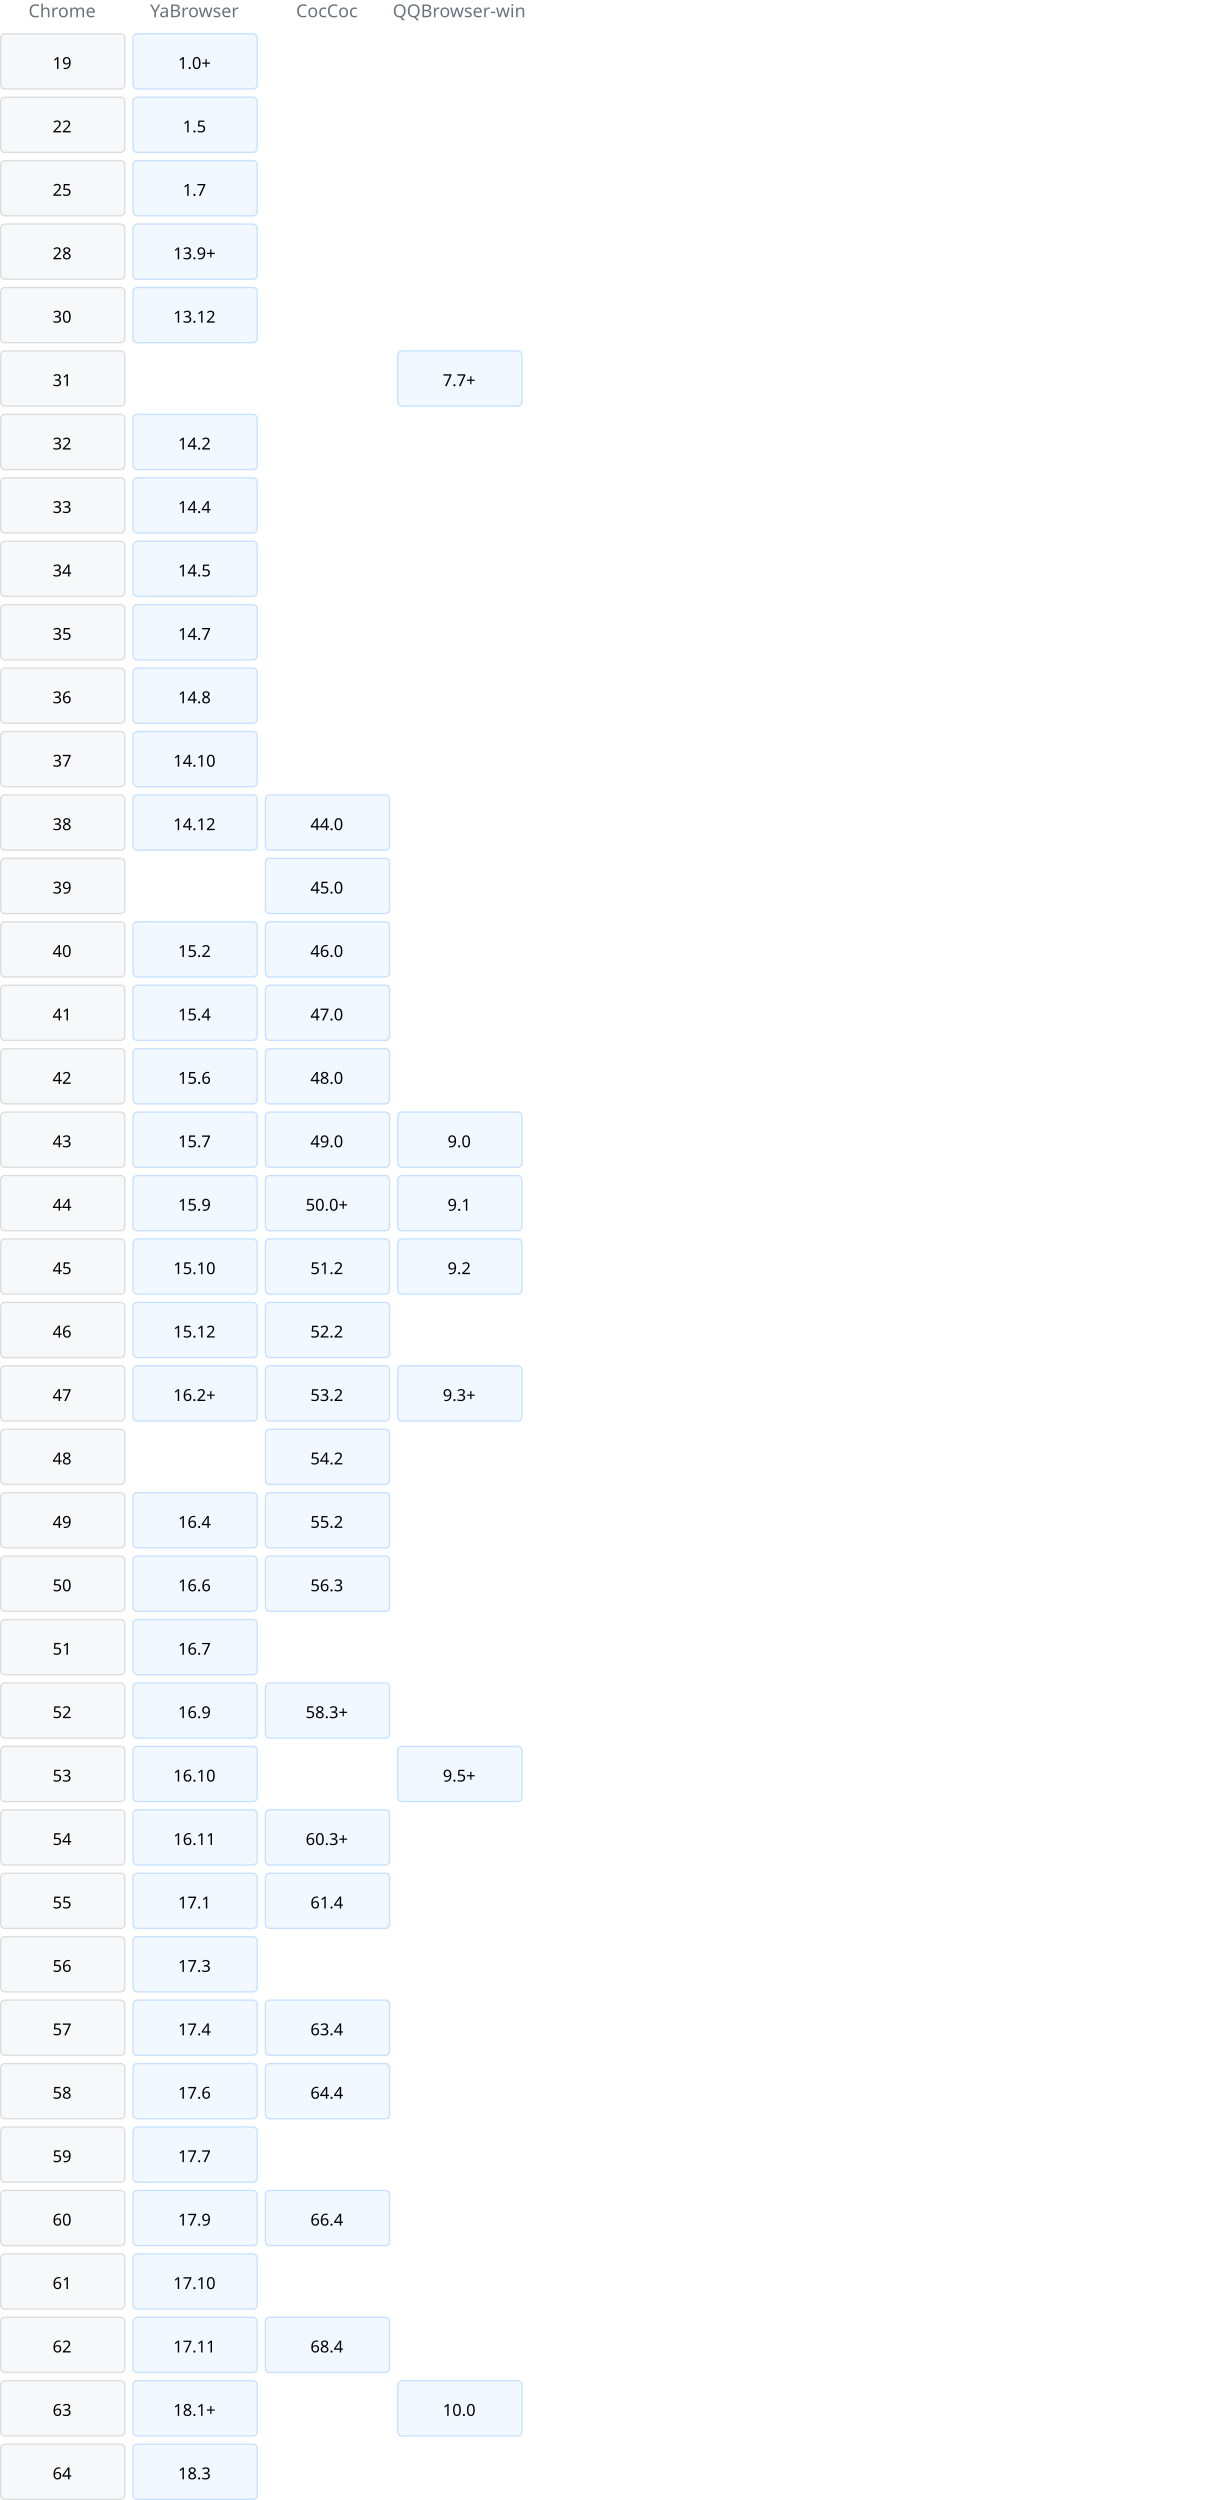
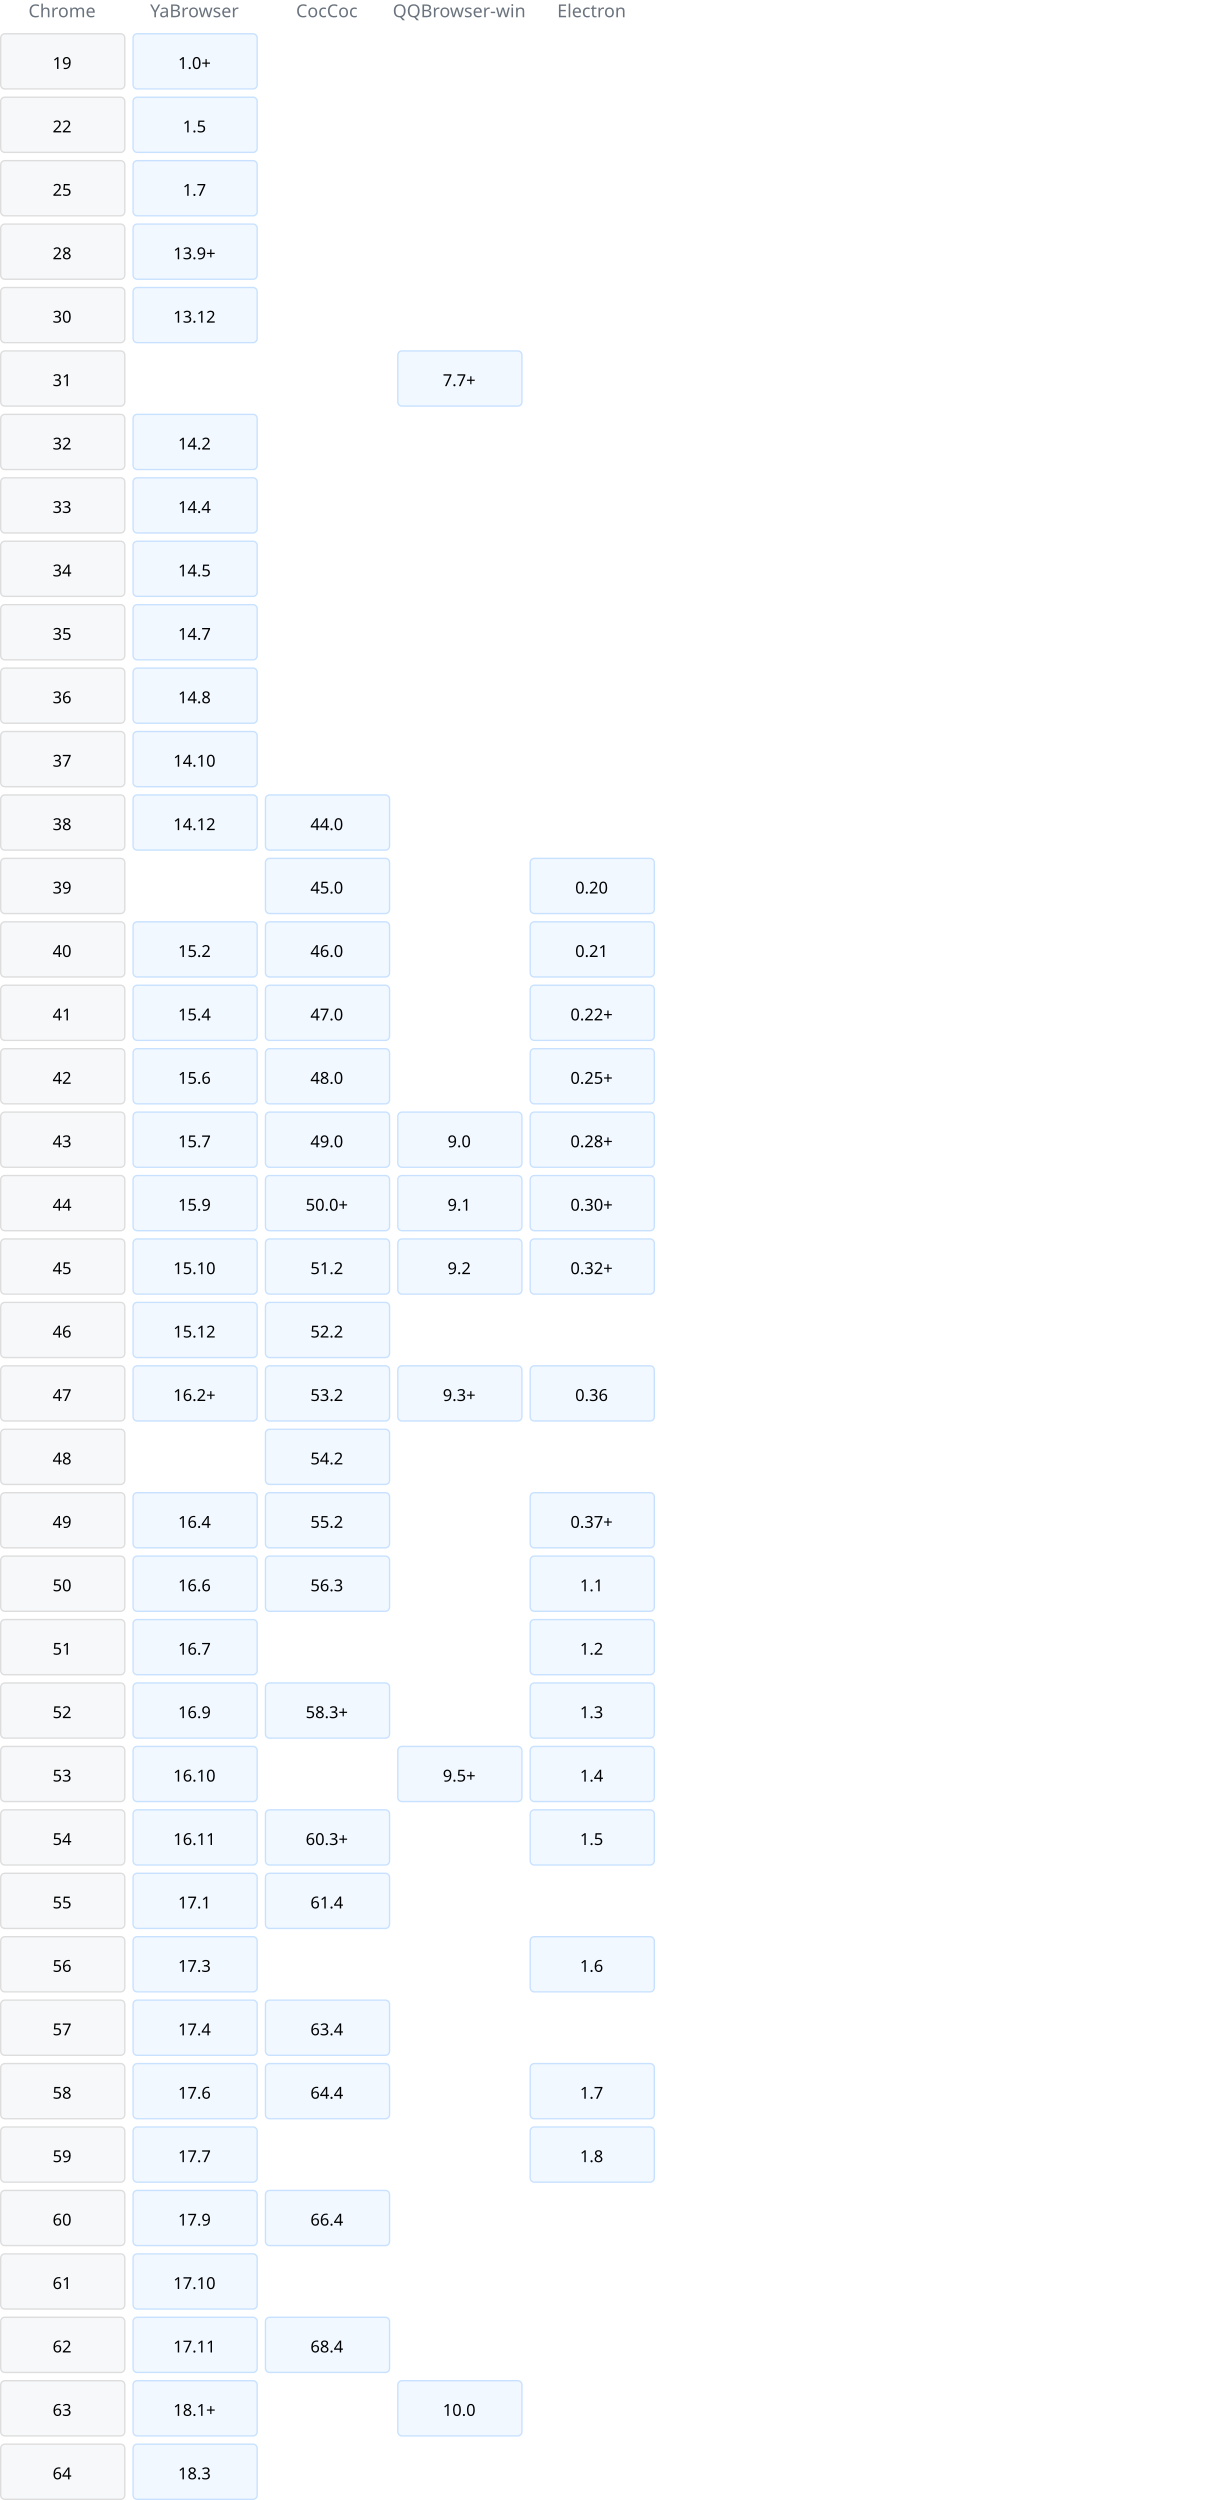
<svg xmlns="http://www.w3.org/2000/svg" font-family="sans-serif" text-anchor="middle" viewBox="0 0 888 1813">
  <text x="45" y="12.5" fill="#6a737d" font-size="13">Chrome</text>
  <text x="141" y="12.5" fill="#6a737d" font-size="13">YaBrowser</text>
  <text x="237" y="12.5" fill="#6a737d" font-size="13">CocCoc</text>
  <text x="333" y="12.5" fill="#6a737d" font-size="13">QQBrowser-win</text>
+   <text x="429" y="12.5" fill="#6a737d" font-size="13">Electron</text>
  <rect x=".5" y="24.5" width="90" height="40" rx="3" fill="#f6f8fa" stroke="#ddd" />
  <text x="45" y="50">19</text>
  <rect x="96.5" y="24.5" width="90" height="40" rx="3" fill="#f1f8ff" stroke="#c8e1ff" />
  <text x="141" y="50">1.0+</text>
  <rect x=".5" y="70.5" width="90" height="40" rx="3" fill="#f6f8fa" stroke="#ddd" />
  <text x="45" y="96">22</text>
  <rect x="96.5" y="70.5" width="90" height="40" rx="3" fill="#f1f8ff" stroke="#c8e1ff" />
  <text x="141" y="96">1.5</text>
  <rect x=".5" y="116.5" width="90" height="40" rx="3" fill="#f6f8fa" stroke="#ddd" />
  <text x="45" y="142">25</text>
  <rect x="96.5" y="116.5" width="90" height="40" rx="3" fill="#f1f8ff" stroke="#c8e1ff" />
  <text x="141" y="142">1.7</text>
  <rect x=".5" y="162.5" width="90" height="40" rx="3" fill="#f6f8fa" stroke="#ddd" />
  <text x="45" y="188">28</text>
  <rect x="96.5" y="162.5" width="90" height="40" rx="3" fill="#f1f8ff" stroke="#c8e1ff" />
  <text x="141" y="188">13.9+</text>
  <rect x=".5" y="208.5" width="90" height="40" rx="3" fill="#f6f8fa" stroke="#ddd" />
  <text x="45" y="234">30</text>
  <rect x="96.5" y="208.5" width="90" height="40" rx="3" fill="#f1f8ff" stroke="#c8e1ff" />
  <text x="141" y="234">13.12</text>
  <rect x=".5" y="254.5" width="90" height="40" rx="3" fill="#f6f8fa" stroke="#ddd" />
  <text x="45" y="280">31</text>
  <rect x="288.5" y="254.5" width="90" height="40" rx="3" fill="#f1f8ff" stroke="#c8e1ff" />
  <text x="333" y="280">7.7+</text>
  <rect x=".5" y="300.5" width="90" height="40" rx="3" fill="#f6f8fa" stroke="#ddd" />
  <text x="45" y="326">32</text>
  <rect x="96.5" y="300.5" width="90" height="40" rx="3" fill="#f1f8ff" stroke="#c8e1ff" />
  <text x="141" y="326">14.2</text>
  <rect x=".5" y="346.5" width="90" height="40" rx="3" fill="#f6f8fa" stroke="#ddd" />
  <text x="45" y="372">33</text>
  <rect x="96.5" y="346.5" width="90" height="40" rx="3" fill="#f1f8ff" stroke="#c8e1ff" />
  <text x="141" y="372">14.4</text>
  <rect x=".5" y="392.5" width="90" height="40" rx="3" fill="#f6f8fa" stroke="#ddd" />
  <text x="45" y="418">34</text>
  <rect x="96.5" y="392.5" width="90" height="40" rx="3" fill="#f1f8ff" stroke="#c8e1ff" />
  <text x="141" y="418">14.5</text>
  <rect x=".5" y="438.5" width="90" height="40" rx="3" fill="#f6f8fa" stroke="#ddd" />
  <text x="45" y="464">35</text>
  <rect x="96.5" y="438.5" width="90" height="40" rx="3" fill="#f1f8ff" stroke="#c8e1ff" />
  <text x="141" y="464">14.7</text>
  <rect x=".5" y="484.5" width="90" height="40" rx="3" fill="#f6f8fa" stroke="#ddd" />
  <text x="45" y="510">36</text>
  <rect x="96.5" y="484.5" width="90" height="40" rx="3" fill="#f1f8ff" stroke="#c8e1ff" />
  <text x="141" y="510">14.8</text>
  <rect x=".5" y="530.5" width="90" height="40" rx="3" fill="#f6f8fa" stroke="#ddd" />
  <text x="45" y="556">37</text>
  <rect x="96.5" y="530.5" width="90" height="40" rx="3" fill="#f1f8ff" stroke="#c8e1ff" />
  <text x="141" y="556">14.10</text>
  <rect x=".5" y="576.5" width="90" height="40" rx="3" fill="#f6f8fa" stroke="#ddd" />
  <text x="45" y="602">38</text>
  <rect x="96.5" y="576.5" width="90" height="40" rx="3" fill="#f1f8ff" stroke="#c8e1ff" />
  <text x="141" y="602">14.12</text>
  <rect x="192.5" y="576.5" width="90" height="40" rx="3" fill="#f1f8ff" stroke="#c8e1ff" />
  <text x="237" y="602">44.0</text>
  <rect x=".5" y="622.5" width="90" height="40" rx="3" fill="#f6f8fa" stroke="#ddd" />
  <text x="45" y="648">39</text>
  <rect x="192.5" y="622.5" width="90" height="40" rx="3" fill="#f1f8ff" stroke="#c8e1ff" />
  <text x="237" y="648">45.0</text>
+   <rect x="384.5" y="622.5" width="90" height="40" rx="3" fill="#f1f8ff" stroke="#c8e1ff" />
+   <text x="429" y="648">0.20</text>
  <rect x=".5" y="668.5" width="90" height="40" rx="3" fill="#f6f8fa" stroke="#ddd" />
  <text x="45" y="694">40</text>
  <rect x="96.5" y="668.5" width="90" height="40" rx="3" fill="#f1f8ff" stroke="#c8e1ff" />
  <text x="141" y="694">15.2</text>
  <rect x="192.5" y="668.5" width="90" height="40" rx="3" fill="#f1f8ff" stroke="#c8e1ff" />
  <text x="237" y="694">46.0</text>
+   <rect x="384.5" y="668.5" width="90" height="40" rx="3" fill="#f1f8ff" stroke="#c8e1ff" />
+   <text x="429" y="694">0.21</text>
  <rect x=".5" y="714.5" width="90" height="40" rx="3" fill="#f6f8fa" stroke="#ddd" />
  <text x="45" y="740">41</text>
  <rect x="96.5" y="714.5" width="90" height="40" rx="3" fill="#f1f8ff" stroke="#c8e1ff" />
  <text x="141" y="740">15.4</text>
  <rect x="192.5" y="714.5" width="90" height="40" rx="3" fill="#f1f8ff" stroke="#c8e1ff" />
  <text x="237" y="740">47.0</text>
+   <rect x="384.5" y="714.5" width="90" height="40" rx="3" fill="#f1f8ff" stroke="#c8e1ff" />
+   <text x="429" y="740">0.22+</text>
  <rect x=".5" y="760.5" width="90" height="40" rx="3" fill="#f6f8fa" stroke="#ddd" />
  <text x="45" y="786">42</text>
  <rect x="96.5" y="760.5" width="90" height="40" rx="3" fill="#f1f8ff" stroke="#c8e1ff" />
  <text x="141" y="786">15.6</text>
  <rect x="192.5" y="760.5" width="90" height="40" rx="3" fill="#f1f8ff" stroke="#c8e1ff" />
  <text x="237" y="786">48.0</text>
+   <rect x="384.5" y="760.5" width="90" height="40" rx="3" fill="#f1f8ff" stroke="#c8e1ff" />
+   <text x="429" y="786">0.25+</text>
  <rect x=".5" y="806.5" width="90" height="40" rx="3" fill="#f6f8fa" stroke="#ddd" />
  <text x="45" y="832">43</text>
  <rect x="96.5" y="806.5" width="90" height="40" rx="3" fill="#f1f8ff" stroke="#c8e1ff" />
  <text x="141" y="832">15.7</text>
  <rect x="192.5" y="806.5" width="90" height="40" rx="3" fill="#f1f8ff" stroke="#c8e1ff" />
  <text x="237" y="832">49.0</text>
  <rect x="288.5" y="806.5" width="90" height="40" rx="3" fill="#f1f8ff" stroke="#c8e1ff" />
  <text x="333" y="832">9.0</text>
+   <rect x="384.5" y="806.5" width="90" height="40" rx="3" fill="#f1f8ff" stroke="#c8e1ff" />
+   <text x="429" y="832">0.28+</text>
  <rect x=".5" y="852.5" width="90" height="40" rx="3" fill="#f6f8fa" stroke="#ddd" />
  <text x="45" y="878">44</text>
  <rect x="96.5" y="852.5" width="90" height="40" rx="3" fill="#f1f8ff" stroke="#c8e1ff" />
  <text x="141" y="878">15.9</text>
  <rect x="192.5" y="852.5" width="90" height="40" rx="3" fill="#f1f8ff" stroke="#c8e1ff" />
  <text x="237" y="878">50.0+</text>
  <rect x="288.5" y="852.5" width="90" height="40" rx="3" fill="#f1f8ff" stroke="#c8e1ff" />
  <text x="333" y="878">9.1</text>
+   <rect x="384.5" y="852.5" width="90" height="40" rx="3" fill="#f1f8ff" stroke="#c8e1ff" />
+   <text x="429" y="878">0.30+</text>
  <rect x=".5" y="898.5" width="90" height="40" rx="3" fill="#f6f8fa" stroke="#ddd" />
  <text x="45" y="924">45</text>
  <rect x="96.5" y="898.5" width="90" height="40" rx="3" fill="#f1f8ff" stroke="#c8e1ff" />
  <text x="141" y="924">15.10</text>
  <rect x="192.5" y="898.5" width="90" height="40" rx="3" fill="#f1f8ff" stroke="#c8e1ff" />
  <text x="237" y="924">51.2</text>
  <rect x="288.5" y="898.5" width="90" height="40" rx="3" fill="#f1f8ff" stroke="#c8e1ff" />
  <text x="333" y="924">9.2</text>
+   <rect x="384.5" y="898.5" width="90" height="40" rx="3" fill="#f1f8ff" stroke="#c8e1ff" />
+   <text x="429" y="924">0.32+</text>
  <rect x=".5" y="944.5" width="90" height="40" rx="3" fill="#f6f8fa" stroke="#ddd" />
  <text x="45" y="970">46</text>
  <rect x="96.5" y="944.5" width="90" height="40" rx="3" fill="#f1f8ff" stroke="#c8e1ff" />
  <text x="141" y="970">15.12</text>
  <rect x="192.5" y="944.5" width="90" height="40" rx="3" fill="#f1f8ff" stroke="#c8e1ff" />
  <text x="237" y="970">52.2</text>
  <rect x=".5" y="990.5" width="90" height="40" rx="3" fill="#f6f8fa" stroke="#ddd" />
  <text x="45" y="1016">47</text>
  <rect x="96.5" y="990.5" width="90" height="40" rx="3" fill="#f1f8ff" stroke="#c8e1ff" />
  <text x="141" y="1016">16.2+</text>
  <rect x="192.5" y="990.5" width="90" height="40" rx="3" fill="#f1f8ff" stroke="#c8e1ff" />
  <text x="237" y="1016">53.2</text>
  <rect x="288.5" y="990.5" width="90" height="40" rx="3" fill="#f1f8ff" stroke="#c8e1ff" />
  <text x="333" y="1016">9.3+</text>
+   <rect x="384.5" y="990.5" width="90" height="40" rx="3" fill="#f1f8ff" stroke="#c8e1ff" />
+   <text x="429" y="1016">0.36</text>
  <rect x=".5" y="1036.5" width="90" height="40" rx="3" fill="#f6f8fa" stroke="#ddd" />
  <text x="45" y="1062">48</text>
  <rect x="192.5" y="1036.5" width="90" height="40" rx="3" fill="#f1f8ff" stroke="#c8e1ff" />
  <text x="237" y="1062">54.2</text>
  <rect x=".5" y="1082.5" width="90" height="40" rx="3" fill="#f6f8fa" stroke="#ddd" />
  <text x="45" y="1108">49</text>
  <rect x="96.5" y="1082.5" width="90" height="40" rx="3" fill="#f1f8ff" stroke="#c8e1ff" />
  <text x="141" y="1108">16.4</text>
  <rect x="192.5" y="1082.5" width="90" height="40" rx="3" fill="#f1f8ff" stroke="#c8e1ff" />
  <text x="237" y="1108">55.2</text>
+   <rect x="384.5" y="1082.5" width="90" height="40" rx="3" fill="#f1f8ff" stroke="#c8e1ff" />
+   <text x="429" y="1108">0.37+</text>
  <rect x=".5" y="1128.5" width="90" height="40" rx="3" fill="#f6f8fa" stroke="#ddd" />
  <text x="45" y="1154">50</text>
  <rect x="96.5" y="1128.5" width="90" height="40" rx="3" fill="#f1f8ff" stroke="#c8e1ff" />
  <text x="141" y="1154">16.6</text>
  <rect x="192.5" y="1128.5" width="90" height="40" rx="3" fill="#f1f8ff" stroke="#c8e1ff" />
  <text x="237" y="1154">56.3</text>
+   <rect x="384.5" y="1128.5" width="90" height="40" rx="3" fill="#f1f8ff" stroke="#c8e1ff" />
+   <text x="429" y="1154">1.1</text>
  <rect x=".5" y="1174.5" width="90" height="40" rx="3" fill="#f6f8fa" stroke="#ddd" />
  <text x="45" y="1200">51</text>
  <rect x="96.5" y="1174.5" width="90" height="40" rx="3" fill="#f1f8ff" stroke="#c8e1ff" />
  <text x="141" y="1200">16.7</text>
+   <rect x="384.5" y="1174.5" width="90" height="40" rx="3" fill="#f1f8ff" stroke="#c8e1ff" />
+   <text x="429" y="1200">1.2</text>
  <rect x=".5" y="1220.5" width="90" height="40" rx="3" fill="#f6f8fa" stroke="#ddd" />
  <text x="45" y="1246">52</text>
  <rect x="96.5" y="1220.5" width="90" height="40" rx="3" fill="#f1f8ff" stroke="#c8e1ff" />
  <text x="141" y="1246">16.9</text>
  <rect x="192.5" y="1220.5" width="90" height="40" rx="3" fill="#f1f8ff" stroke="#c8e1ff" />
  <text x="237" y="1246">58.3+</text>
+   <rect x="384.5" y="1220.5" width="90" height="40" rx="3" fill="#f1f8ff" stroke="#c8e1ff" />
+   <text x="429" y="1246">1.3</text>
  <rect x=".5" y="1266.5" width="90" height="40" rx="3" fill="#f6f8fa" stroke="#ddd" />
  <text x="45" y="1292">53</text>
  <rect x="96.5" y="1266.5" width="90" height="40" rx="3" fill="#f1f8ff" stroke="#c8e1ff" />
  <text x="141" y="1292">16.10</text>
  <rect x="288.5" y="1266.5" width="90" height="40" rx="3" fill="#f1f8ff" stroke="#c8e1ff" />
  <text x="333" y="1292">9.5+</text>
+   <rect x="384.5" y="1266.5" width="90" height="40" rx="3" fill="#f1f8ff" stroke="#c8e1ff" />
+   <text x="429" y="1292">1.4</text>
  <rect x=".5" y="1312.5" width="90" height="40" rx="3" fill="#f6f8fa" stroke="#ddd" />
  <text x="45" y="1338">54</text>
  <rect x="96.5" y="1312.5" width="90" height="40" rx="3" fill="#f1f8ff" stroke="#c8e1ff" />
  <text x="141" y="1338">16.11</text>
  <rect x="192.5" y="1312.5" width="90" height="40" rx="3" fill="#f1f8ff" stroke="#c8e1ff" />
  <text x="237" y="1338">60.3+</text>
+   <rect x="384.5" y="1312.5" width="90" height="40" rx="3" fill="#f1f8ff" stroke="#c8e1ff" />
+   <text x="429" y="1338">1.5</text>
  <rect x=".5" y="1358.5" width="90" height="40" rx="3" fill="#f6f8fa" stroke="#ddd" />
  <text x="45" y="1384">55</text>
  <rect x="96.5" y="1358.5" width="90" height="40" rx="3" fill="#f1f8ff" stroke="#c8e1ff" />
  <text x="141" y="1384">17.1</text>
  <rect x="192.5" y="1358.5" width="90" height="40" rx="3" fill="#f1f8ff" stroke="#c8e1ff" />
  <text x="237" y="1384">61.4</text>
  <rect x=".5" y="1404.5" width="90" height="40" rx="3" fill="#f6f8fa" stroke="#ddd" />
  <text x="45" y="1430">56</text>
  <rect x="96.5" y="1404.5" width="90" height="40" rx="3" fill="#f1f8ff" stroke="#c8e1ff" />
  <text x="141" y="1430">17.3</text>
+   <rect x="384.5" y="1404.5" width="90" height="40" rx="3" fill="#f1f8ff" stroke="#c8e1ff" />
+   <text x="429" y="1430">1.6</text>
  <rect x=".5" y="1450.5" width="90" height="40" rx="3" fill="#f6f8fa" stroke="#ddd" />
  <text x="45" y="1476">57</text>
  <rect x="96.5" y="1450.5" width="90" height="40" rx="3" fill="#f1f8ff" stroke="#c8e1ff" />
  <text x="141" y="1476">17.4</text>
  <rect x="192.5" y="1450.5" width="90" height="40" rx="3" fill="#f1f8ff" stroke="#c8e1ff" />
  <text x="237" y="1476">63.4</text>
  <rect x=".5" y="1496.5" width="90" height="40" rx="3" fill="#f6f8fa" stroke="#ddd" />
  <text x="45" y="1522">58</text>
  <rect x="96.5" y="1496.5" width="90" height="40" rx="3" fill="#f1f8ff" stroke="#c8e1ff" />
  <text x="141" y="1522">17.6</text>
  <rect x="192.5" y="1496.5" width="90" height="40" rx="3" fill="#f1f8ff" stroke="#c8e1ff" />
  <text x="237" y="1522">64.4</text>
+   <rect x="384.5" y="1496.5" width="90" height="40" rx="3" fill="#f1f8ff" stroke="#c8e1ff" />
+   <text x="429" y="1522">1.7</text>
  <rect x=".5" y="1542.5" width="90" height="40" rx="3" fill="#f6f8fa" stroke="#ddd" />
  <text x="45" y="1568">59</text>
  <rect x="96.5" y="1542.5" width="90" height="40" rx="3" fill="#f1f8ff" stroke="#c8e1ff" />
  <text x="141" y="1568">17.7</text>
+   <rect x="384.5" y="1542.5" width="90" height="40" rx="3" fill="#f1f8ff" stroke="#c8e1ff" />
+   <text x="429" y="1568">1.8</text>
  <rect x=".5" y="1588.5" width="90" height="40" rx="3" fill="#f6f8fa" stroke="#ddd" />
  <text x="45" y="1614">60</text>
  <rect x="96.5" y="1588.5" width="90" height="40" rx="3" fill="#f1f8ff" stroke="#c8e1ff" />
  <text x="141" y="1614">17.9</text>
  <rect x="192.5" y="1588.5" width="90" height="40" rx="3" fill="#f1f8ff" stroke="#c8e1ff" />
  <text x="237" y="1614">66.4</text>
  <rect x=".5" y="1634.5" width="90" height="40" rx="3" fill="#f6f8fa" stroke="#ddd" />
  <text x="45" y="1660">61</text>
  <rect x="96.5" y="1634.5" width="90" height="40" rx="3" fill="#f1f8ff" stroke="#c8e1ff" />
  <text x="141" y="1660">17.10</text>
  <rect x=".5" y="1680.5" width="90" height="40" rx="3" fill="#f6f8fa" stroke="#ddd" />
  <text x="45" y="1706">62</text>
  <rect x="96.5" y="1680.5" width="90" height="40" rx="3" fill="#f1f8ff" stroke="#c8e1ff" />
  <text x="141" y="1706">17.11</text>
  <rect x="192.5" y="1680.5" width="90" height="40" rx="3" fill="#f1f8ff" stroke="#c8e1ff" />
  <text x="237" y="1706">68.4</text>
  <rect x=".5" y="1726.5" width="90" height="40" rx="3" fill="#f6f8fa" stroke="#ddd" />
  <text x="45" y="1752">63</text>
  <rect x="96.5" y="1726.5" width="90" height="40" rx="3" fill="#f1f8ff" stroke="#c8e1ff" />
  <text x="141" y="1752">18.1+</text>
  <rect x="288.5" y="1726.5" width="90" height="40" rx="3" fill="#f1f8ff" stroke="#c8e1ff" />
  <text x="333" y="1752">10.0</text>
  <rect x=".5" y="1772.5" width="90" height="40" rx="3" fill="#f6f8fa" stroke="#ddd" />
  <text x="45" y="1798">64</text>
  <rect x="96.5" y="1772.5" width="90" height="40" rx="3" fill="#f1f8ff" stroke="#c8e1ff" />
  <text x="141" y="1798">18.3</text>
</svg>
